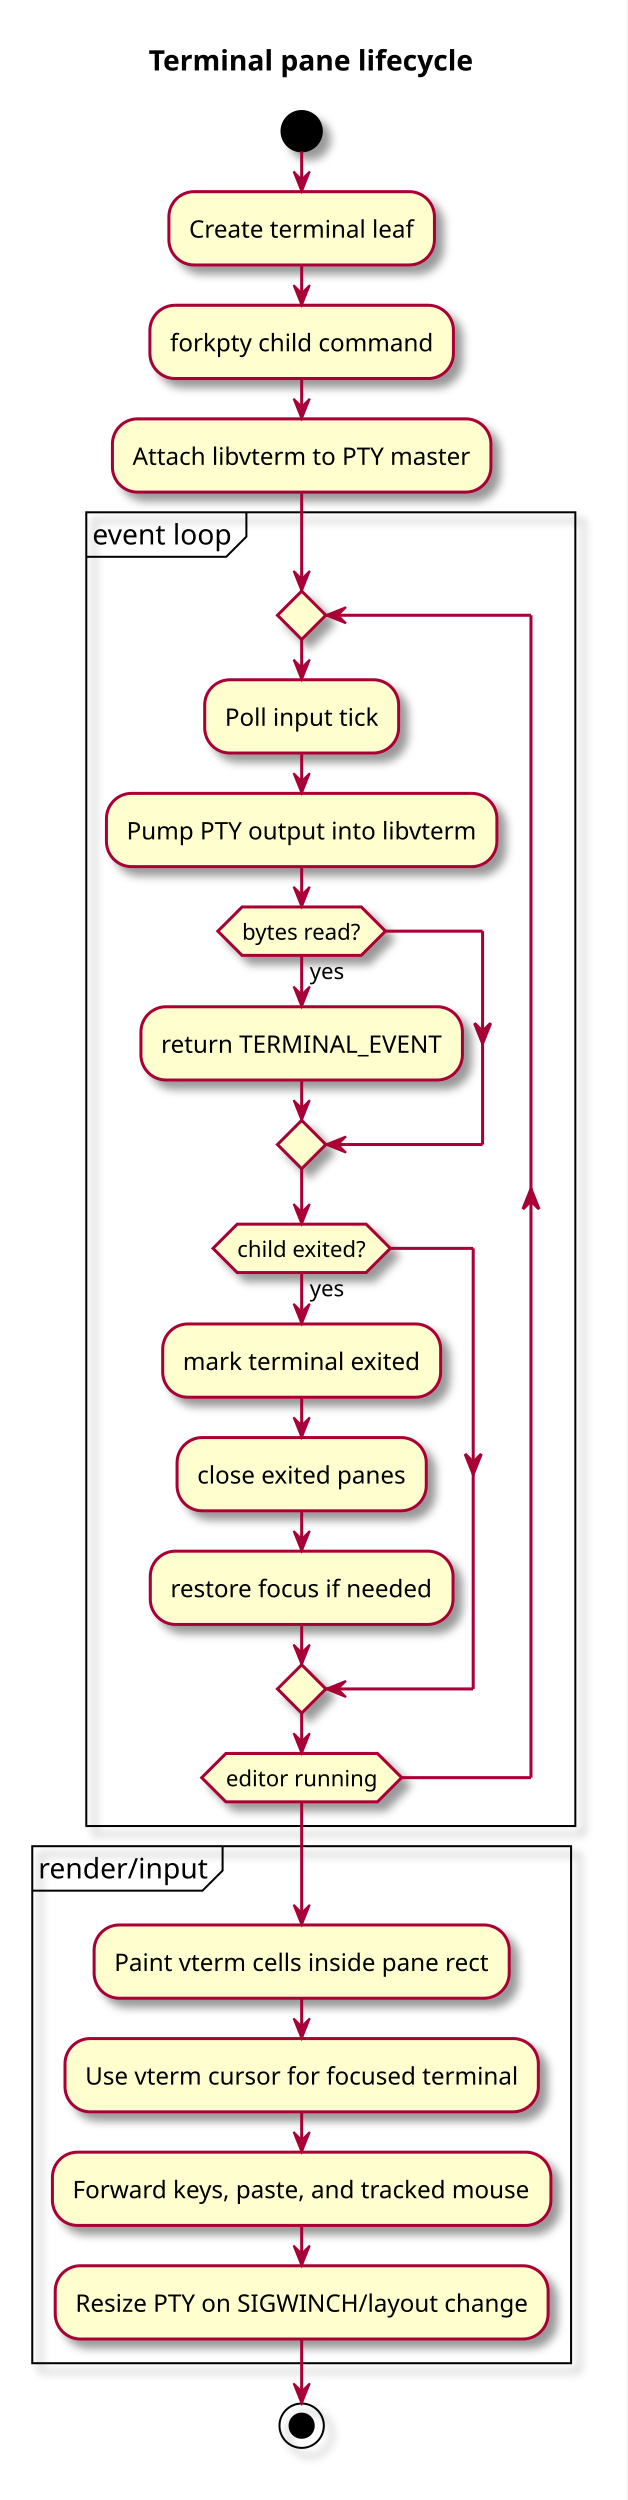
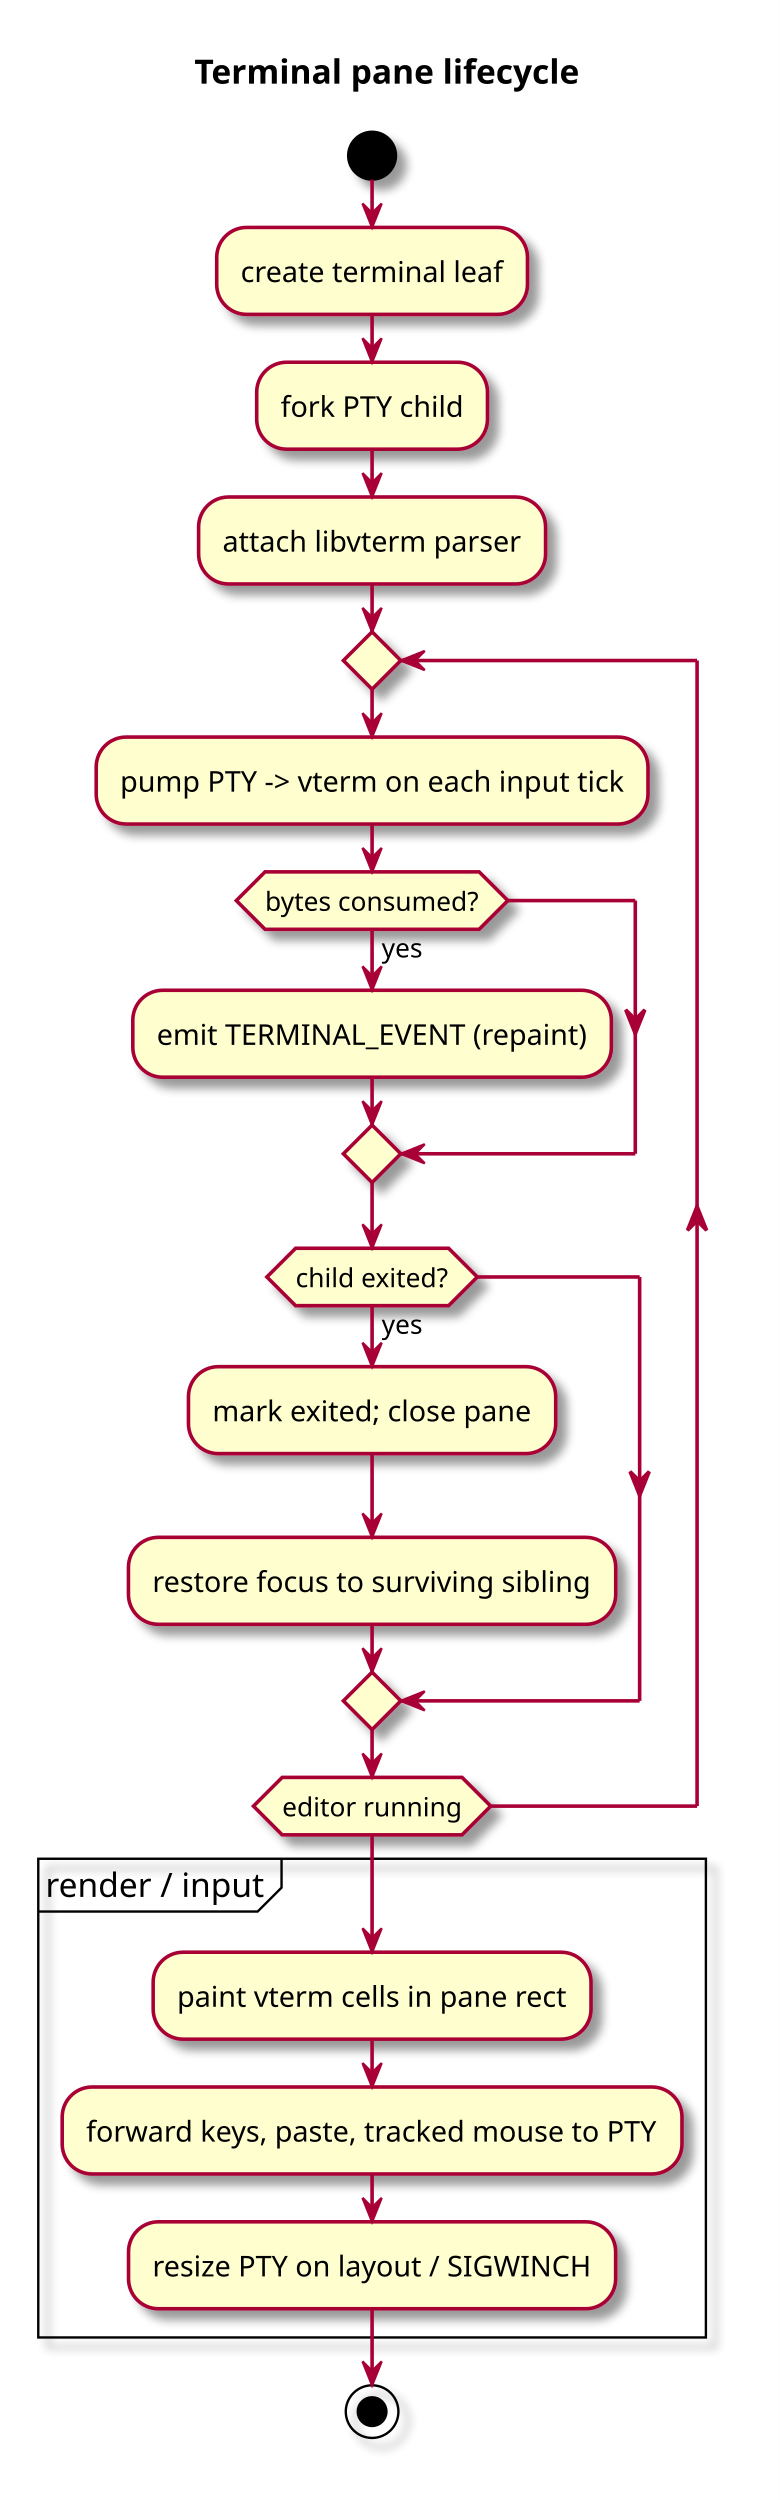
- <svg xmlns="http://www.w3.org/2000/svg" contentStyleType="text/css" data-diagram-type="ACTIVITY" height="1240px" preserveAspectRatio="none" style="width:311px;height:1240px;background:#FFFFFF;" version="1.1" viewBox="0 0 311 1240" width="311px" zoomAndPan="magnify">
+ <svg xmlns="http://www.w3.org/2000/svg" contentStyleType="text/css" data-diagram-type="ACTIVITY" height="1045px" preserveAspectRatio="none" style="width:326px;height:1045px;background:#FFFFFF;" version="1.1" viewBox="0 0 326 1045" width="326px" zoomAndPan="magnify">
  <defs>
-     <filter height="300%" id="f10js84vkyv97v" width="300%" x="-1" y="-1">
+     <filter height="300%" id="fn4xh7zdpq5az" width="300%" x="-1" y="-1">
      <feGaussianBlur result="blurOut" stdDeviation="2" />
      <feColorMatrix in="blurOut" result="blurOut2" type="matrix" values="0 0 0 0 0 0 0 0 0 0 0 0 0 0 0 0 0 0 .4 0" />
      <feOffset dx="4" dy="4" in="blurOut2" result="blurOut3" />
      <feBlend in="SourceGraphic" in2="blurOut3" mode="normal" />
    </filter>
  </defs>
  <rect width="100%" height="100%" fill="#FFFFFF" />
  <g>
    <g class="title" data-source-line="3">
-       <text fill="#000000" font-family="sans-serif" font-size="14" font-weight="700" lengthAdjust="spacing" textLength="161.881" x="73.74" y="34.966">Terminal pane lifecycle</text>
+       <text fill="#000000" font-family="sans-serif" font-size="14" font-weight="700" lengthAdjust="spacing" textLength="161.881" x="81.247" y="34.966">Terminal pane lifecycle</text>
    </g>
-     <ellipse cx="149.629" cy="65.068" fill="#000000" filter="url(#f10js84vkyv97v)" rx="10" ry="10" style="stroke:#000000;stroke-width:1;" />
-     <rect fill="#FEFECE" filter="url(#f10js84vkyv97v)" height="36.344" rx="12.5" ry="12.5" style="stroke:#A80036;stroke-width:1.5;" width="131.721" x="83.768" y="95.068" />
-     <text fill="#000000" font-family="sans-serif" font-size="12" lengthAdjust="spacing" textLength="111.721" x="93.768" y="117.896">Create terminal leaf</text>
-     <rect fill="#FEFECE" filter="url(#f10js84vkyv97v)" height="36.344" rx="12.5" ry="12.5" style="stroke:#A80036;stroke-width:1.5;" width="150.561" x="74.348" y="151.412" />
-     <text fill="#000000" font-family="sans-serif" font-size="12" lengthAdjust="spacing" textLength="130.561" x="84.348" y="174.24">forkpty child command</text>
-     <rect fill="#FEFECE" filter="url(#f10js84vkyv97v)" height="36.344" rx="12.5" ry="12.5" style="stroke:#A80036;stroke-width:1.5;" width="187.737" x="55.76" y="207.756" />
-     <text fill="#000000" font-family="sans-serif" font-size="12" lengthAdjust="spacing" textLength="167.737" x="65.76" y="230.584">Attach libvterm to PTY master</text>
-     <rect fill="none" filter="url(#f10js84vkyv97v)" height="651.615" style="stroke:#000000;stroke-width:1;" width="242.565" x="42.796" y="254.1" />
-     <path d="M122.208,254.1 L122.208,266.168 L112.208,276.168 L42.796,276.168" fill="none" style="stroke:#000000;stroke-width:1;" />
-     <text fill="#000000" font-family="sans-serif" font-size="14" lengthAdjust="spacing" textLength="69.412" x="45.796" y="270.066">event loop</text>
-     <rect fill="#FEFECE" filter="url(#f10js84vkyv97v)" height="36.344" rx="12.5" ry="12.5" style="stroke:#A80036;stroke-width:1.5;" width="96.189" x="101.534" y="337.168" />
-     <text fill="#000000" font-family="sans-serif" font-size="12" lengthAdjust="spacing" textLength="76.189" x="111.534" y="359.996">Poll input tick</text>
-     <rect fill="#FEFECE" filter="url(#f10js84vkyv97v)" height="36.344" rx="12.5" ry="12.5" style="stroke:#A80036;stroke-width:1.5;" width="193.665" x="52.796" y="393.512" />
-     <text fill="#000000" font-family="sans-serif" font-size="12" lengthAdjust="spacing" textLength="173.665" x="62.796" y="416.34">Pump PTY output into libvterm</text>
-     <rect fill="#FEFECE" filter="url(#f10js84vkyv97v)" height="36.344" rx="12.5" ry="12.5" style="stroke:#A80036;stroke-width:1.5;" width="159.465" x="69.896" y="499.347" />
-     <text fill="#000000" font-family="sans-serif" font-size="12" lengthAdjust="spacing" textLength="139.465" x="79.896" y="522.175">return TERMINAL_EVENT</text>
-     <polygon fill="#FEFECE" filter="url(#f10js84vkyv97v)" points="120.061,449.856,179.197,449.856,191.197,461.856,179.197,473.856,120.061,473.856,108.061,461.856,120.061,449.856" style="stroke:#A80036;stroke-width:1.5;" />
-     <text fill="#000000" font-family="sans-serif" font-size="11" lengthAdjust="spacing" textLength="17.083" x="153.629" y="485.615">yes</text>
-     <text fill="#000000" font-family="sans-serif" font-size="11" lengthAdjust="spacing" textLength="59.136" x="120.061" y="466.124">bytes read?</text>
-     <polygon fill="#FEFECE" filter="url(#f10js84vkyv97v)" points="149.629,555.692,161.629,567.692,149.629,579.692,137.629,567.692,149.629,555.692" style="stroke:#A80036;stroke-width:1.5;" />
-     <rect fill="#FEFECE" filter="url(#f10js84vkyv97v)" height="36.344" rx="12.5" ry="12.5" style="stroke:#A80036;stroke-width:1.5;" width="137.865" x="80.696" y="656.682" />
-     <text fill="#000000" font-family="sans-serif" font-size="12" lengthAdjust="spacing" textLength="117.865" x="90.696" y="679.51">mark terminal exited</text>
-     <rect fill="#FEFECE" filter="url(#f10js84vkyv97v)" height="36.344" rx="12.5" ry="12.5" style="stroke:#A80036;stroke-width:1.5;" width="123.609" x="87.824" y="713.027" />
-     <text fill="#000000" font-family="sans-serif" font-size="12" lengthAdjust="spacing" textLength="103.609" x="97.824" y="735.855">close exited panes</text>
-     <rect fill="#FEFECE" filter="url(#f10js84vkyv97v)" height="36.344" rx="12.5" ry="12.5" style="stroke:#A80036;stroke-width:1.5;" width="150.165" x="74.546" y="769.371" />
-     <text fill="#000000" font-family="sans-serif" font-size="12" lengthAdjust="spacing" textLength="130.165" x="84.546" y="792.199">restore focus if needed</text>
-     <polygon fill="#FEFECE" filter="url(#f10js84vkyv97v)" points="117.652,607.192,181.606,607.192,193.606,619.192,181.606,631.192,117.652,631.192,105.652,619.192,117.652,607.192" style="stroke:#A80036;stroke-width:1.5;" />
-     <text fill="#000000" font-family="sans-serif" font-size="11" lengthAdjust="spacing" textLength="17.083" x="153.629" y="642.95">yes</text>
-     <text fill="#000000" font-family="sans-serif" font-size="11" lengthAdjust="spacing" textLength="63.954" x="117.652" y="623.459">child exited?</text>
-     <polygon fill="#FEFECE" filter="url(#f10js84vkyv97v)" points="149.629,825.715,161.629,837.715,149.629,849.715,137.629,837.715,149.629,825.715" style="stroke:#A80036;stroke-width:1.5;" />
-     <polygon fill="#FEFECE" filter="url(#f10js84vkyv97v)" points="149.629,293.168,161.629,305.168,149.629,317.168,137.629,305.168,149.629,293.168" style="stroke:#A80036;stroke-width:1.5;" />
-     <polygon fill="#FEFECE" filter="url(#f10js84vkyv97v)" points="112.042,869.715,187.215,869.715,199.215,881.715,187.215,893.715,112.042,893.715,100.042,881.715,112.042,869.715" style="stroke:#A80036;stroke-width:1.5;" />
-     <text fill="#000000" font-family="sans-serif" font-size="11" lengthAdjust="spacing" textLength="75.173" x="112.042" y="885.983">editor running</text>
-     <rect fill="none" filter="url(#f10js84vkyv97v)" height="256.444" style="stroke:#000000;stroke-width:1;" width="267.258" x="16" y="915.715" />
-     <path d="M110.406,915.715 L110.406,927.783 L100.406,937.783 L16,937.783" fill="none" style="stroke:#000000;stroke-width:1;" />
-     <text fill="#000000" font-family="sans-serif" font-size="14" lengthAdjust="spacing" textLength="84.406" x="19" y="931.681">render/input</text>
-     <rect fill="#FEFECE" filter="url(#f10js84vkyv97v)" height="36.344" rx="12.5" ry="12.5" style="stroke:#A80036;stroke-width:1.5;" width="205.893" x="46.682" y="954.783" />
-     <text fill="#000000" font-family="sans-serif" font-size="12" lengthAdjust="spacing" textLength="185.893" x="56.682" y="977.611">Paint vterm cells inside pane rect</text>
-     <rect fill="#FEFECE" filter="url(#f10js84vkyv97v)" height="36.344" rx="12.5" ry="12.5" style="stroke:#A80036;stroke-width:1.5;" width="234.778" x="32.24" y="1011.127" />
-     <text fill="#000000" font-family="sans-serif" font-size="12" lengthAdjust="spacing" textLength="214.778" x="42.24" y="1033.955">Use vterm cursor for focused terminal</text>
-     <rect fill="#FEFECE" filter="url(#f10js84vkyv97v)" height="36.344" rx="12.5" ry="12.5" style="stroke:#A80036;stroke-width:1.5;" width="247.258" x="26" y="1067.471" />
-     <text fill="#000000" font-family="sans-serif" font-size="12" lengthAdjust="spacing" textLength="227.258" x="36" y="1090.299">Forward keys, paste, and tracked mouse</text>
-     <rect fill="#FEFECE" filter="url(#f10js84vkyv97v)" height="36.344" rx="12.5" ry="12.5" style="stroke:#A80036;stroke-width:1.5;" width="244.474" x="27.392" y="1123.815" />
-     <text fill="#000000" font-family="sans-serif" font-size="12" lengthAdjust="spacing" textLength="224.474" x="37.392" y="1146.643">Resize PTY on SIGWINCH/layout change</text>
-     <ellipse cx="149.629" cy="1203.159" fill="none" filter="url(#f10js84vkyv97v)" rx="11" ry="11" style="stroke:#000000;stroke-width:1;" />
-     <ellipse cx="149.629" cy="1203.159" fill="#000000" rx="6" ry="6" style="stroke:#000000;stroke-width:1;" />
-     <line style="stroke:#A80036;stroke-width:1.5;" x1="149.629" x2="149.629" y1="75.068" y2="95.068" />
-     <polygon fill="#A80036" points="145.629,85.068,149.629,95.068,153.629,85.068,149.629,89.068" style="stroke:#A80036;stroke-width:1;" />
-     <line style="stroke:#A80036;stroke-width:1.5;" x1="149.629" x2="149.629" y1="131.412" y2="151.412" />
-     <polygon fill="#A80036" points="145.629,141.412,149.629,151.412,153.629,141.412,149.629,145.412" style="stroke:#A80036;stroke-width:1;" />
-     <line style="stroke:#A80036;stroke-width:1.5;" x1="149.629" x2="149.629" y1="187.756" y2="207.756" />
-     <polygon fill="#A80036" points="145.629,197.756,149.629,207.756,153.629,197.756,149.629,201.756" style="stroke:#A80036;stroke-width:1;" />
-     <line style="stroke:#A80036;stroke-width:1.5;" x1="149.629" x2="149.629" y1="373.512" y2="393.512" />
-     <polygon fill="#A80036" points="145.629,383.512,149.629,393.512,153.629,383.512,149.629,387.512" style="stroke:#A80036;stroke-width:1;" />
-     <line style="stroke:#A80036;stroke-width:1.5;" x1="149.629" x2="149.629" y1="473.856" y2="499.347" />
-     <polygon fill="#A80036" points="145.629,489.347,149.629,499.347,153.629,489.347,149.629,493.347" style="stroke:#A80036;stroke-width:1;" />
-     <line style="stroke:#A80036;stroke-width:1.5;" x1="191.197" x2="239.361" y1="461.856" y2="461.856" />
-     <polygon fill="#A80036" points="235.361,507.519,239.361,517.519,243.361,507.519,239.361,511.519" style="stroke:#A80036;stroke-width:1.5;" />
-     <line style="stroke:#A80036;stroke-width:1.5;" x1="239.361" x2="239.361" y1="461.856" y2="567.692" />
-     <line style="stroke:#A80036;stroke-width:1.5;" x1="239.361" x2="161.629" y1="567.692" y2="567.692" />
-     <polygon fill="#A80036" points="171.629,563.692,161.629,567.692,171.629,571.692,167.629,567.692" style="stroke:#A80036;stroke-width:1;" />
-     <line style="stroke:#A80036;stroke-width:1.5;" x1="149.629" x2="149.629" y1="535.692" y2="555.692" />
-     <polygon fill="#A80036" points="145.629,545.692,149.629,555.692,153.629,545.692,149.629,549.692" style="stroke:#A80036;stroke-width:1;" />
-     <line style="stroke:#A80036;stroke-width:1.5;" x1="149.629" x2="149.629" y1="429.856" y2="449.856" />
-     <polygon fill="#A80036" points="145.629,439.856,149.629,449.856,153.629,439.856,149.629,443.856" style="stroke:#A80036;stroke-width:1;" />
-     <line style="stroke:#A80036;stroke-width:1.5;" x1="149.629" x2="149.629" y1="693.027" y2="713.027" />
-     <polygon fill="#A80036" points="145.629,703.027,149.629,713.027,153.629,703.027,149.629,707.027" style="stroke:#A80036;stroke-width:1;" />
-     <line style="stroke:#A80036;stroke-width:1.5;" x1="149.629" x2="149.629" y1="749.371" y2="769.371" />
-     <polygon fill="#A80036" points="145.629,759.371,149.629,769.371,153.629,759.371,149.629,763.371" style="stroke:#A80036;stroke-width:1;" />
-     <line style="stroke:#A80036;stroke-width:1.5;" x1="149.629" x2="149.629" y1="631.192" y2="656.682" />
-     <polygon fill="#A80036" points="145.629,646.682,149.629,656.682,153.629,646.682,149.629,650.682" style="stroke:#A80036;stroke-width:1;" />
-     <line style="stroke:#A80036;stroke-width:1.5;" x1="193.606" x2="234.711" y1="619.192" y2="619.192" />
-     <polygon fill="#A80036" points="230.711,721.199,234.711,731.199,238.711,721.199,234.711,725.199" style="stroke:#A80036;stroke-width:1.5;" />
-     <line style="stroke:#A80036;stroke-width:1.5;" x1="234.711" x2="234.711" y1="619.192" y2="837.715" />
-     <line style="stroke:#A80036;stroke-width:1.5;" x1="234.711" x2="161.629" y1="837.715" y2="837.715" />
-     <polygon fill="#A80036" points="171.629,833.715,161.629,837.715,171.629,841.715,167.629,837.715" style="stroke:#A80036;stroke-width:1;" />
-     <line style="stroke:#A80036;stroke-width:1.5;" x1="149.629" x2="149.629" y1="805.715" y2="825.715" />
-     <polygon fill="#A80036" points="145.629,815.715,149.629,825.715,153.629,815.715,149.629,819.715" style="stroke:#A80036;stroke-width:1;" />
-     <line style="stroke:#A80036;stroke-width:1.5;" x1="149.629" x2="149.629" y1="579.692" y2="607.192" />
-     <polygon fill="#A80036" points="145.629,597.192,149.629,607.192,153.629,597.192,149.629,601.192" style="stroke:#A80036;stroke-width:1;" />
-     <line style="stroke:#A80036;stroke-width:1.5;" x1="149.629" x2="149.629" y1="317.168" y2="337.168" />
-     <polygon fill="#A80036" points="145.629,327.168,149.629,337.168,153.629,327.168,149.629,331.168" style="stroke:#A80036;stroke-width:1;" />
-     <line style="stroke:#A80036;stroke-width:1.5;" x1="199.215" x2="263.361" y1="881.715" y2="881.715" />
-     <polygon fill="#A80036" points="259.361,599.692,263.361,589.692,267.361,599.692,263.361,595.692" style="stroke:#A80036;stroke-width:1.5;" />
-     <line style="stroke:#A80036;stroke-width:1.5;" x1="263.361" x2="263.361" y1="305.168" y2="881.715" />
-     <line style="stroke:#A80036;stroke-width:1.5;" x1="263.361" x2="161.629" y1="305.168" y2="305.168" />
-     <polygon fill="#A80036" points="171.629,301.168,161.629,305.168,171.629,309.168,167.629,305.168" style="stroke:#A80036;stroke-width:1;" />
-     <line style="stroke:#A80036;stroke-width:1.5;" x1="149.629" x2="149.629" y1="849.715" y2="869.715" />
-     <polygon fill="#A80036" points="145.629,859.715,149.629,869.715,153.629,859.715,149.629,863.715" style="stroke:#A80036;stroke-width:1;" />
-     <line style="stroke:#A80036;stroke-width:1.5;" x1="149.629" x2="149.629" y1="244.1" y2="293.168" />
-     <polygon fill="#A80036" points="145.629,283.168,149.629,293.168,153.629,283.168,149.629,287.168" style="stroke:#A80036;stroke-width:1;" />
-     <line style="stroke:#A80036;stroke-width:1.5;" x1="149.629" x2="149.629" y1="991.127" y2="1011.127" />
-     <polygon fill="#A80036" points="145.629,1001.127,149.629,1011.127,153.629,1001.127,149.629,1005.127" style="stroke:#A80036;stroke-width:1;" />
-     <line style="stroke:#A80036;stroke-width:1.5;" x1="149.629" x2="149.629" y1="1047.471" y2="1067.471" />
-     <polygon fill="#A80036" points="145.629,1057.471,149.629,1067.471,153.629,1057.471,149.629,1061.471" style="stroke:#A80036;stroke-width:1;" />
-     <line style="stroke:#A80036;stroke-width:1.5;" x1="149.629" x2="149.629" y1="1103.815" y2="1123.815" />
-     <polygon fill="#A80036" points="145.629,1113.815,149.629,1123.815,153.629,1113.815,149.629,1117.815" style="stroke:#A80036;stroke-width:1;" />
-     <line style="stroke:#A80036;stroke-width:1.5;" x1="149.629" x2="149.629" y1="893.715" y2="954.783" />
-     <polygon fill="#A80036" points="145.629,944.783,149.629,954.783,153.629,944.783,149.629,948.783" style="stroke:#A80036;stroke-width:1;" />
-     <line style="stroke:#A80036;stroke-width:1.5;" x1="149.629" x2="149.629" y1="1160.159" y2="1192.159" />
-     <polygon fill="#A80036" points="145.629,1182.159,149.629,1192.159,153.629,1182.159,149.629,1186.159" style="stroke:#A80036;stroke-width:1;" />
+     <ellipse cx="155.533" cy="65.068" fill="#000000" filter="url(#fn4xh7zdpq5az)" rx="10" ry="10" style="stroke:#000000;stroke-width:1;" />
+     <rect fill="#FEFECE" filter="url(#fn4xh7zdpq5az)" height="36.344" rx="12.5" ry="12.5" style="stroke:#A80036;stroke-width:1.5;" width="129.897" x="90.585" y="95.068" />
+     <text fill="#000000" font-family="sans-serif" font-size="12" lengthAdjust="spacing" textLength="109.897" x="100.585" y="117.896">create terminal leaf</text>
+     <rect fill="#FEFECE" filter="url(#fn4xh7zdpq5az)" height="36.344" rx="12.5" ry="12.5" style="stroke:#A80036;stroke-width:1.5;" width="96.465" x="107.301" y="151.412" />
+     <text fill="#000000" font-family="sans-serif" font-size="12" lengthAdjust="spacing" textLength="76.465" x="117.301" y="174.24">fork PTY child</text>
+     <rect fill="#FEFECE" filter="url(#fn4xh7zdpq5az)" height="36.344" rx="12.5" ry="12.5" style="stroke:#A80036;stroke-width:1.5;" width="145.029" x="83.018" y="207.756" />
+     <text fill="#000000" font-family="sans-serif" font-size="12" lengthAdjust="spacing" textLength="125.029" x="93.018" y="230.584">attach libvterm parser</text>
+     <rect fill="#FEFECE" filter="url(#fn4xh7zdpq5az)" height="36.344" rx="12.5" ry="12.5" style="stroke:#A80036;stroke-width:1.5;" width="230.649" x="40.208" y="308.1" />
+     <text fill="#000000" font-family="sans-serif" font-size="12" lengthAdjust="spacing" textLength="210.649" x="50.208" y="330.928">pump PTY -&gt; vterm on each input tick</text>
+     <rect fill="#FEFECE" filter="url(#fn4xh7zdpq5az)" height="36.344" rx="12.5" ry="12.5" style="stroke:#A80036;stroke-width:1.5;" width="200.037" x="55.514" y="413.935" />
+     <text fill="#000000" font-family="sans-serif" font-size="12" lengthAdjust="spacing" textLength="180.037" x="65.514" y="436.763">emit TERMINAL_EVENT (repaint)</text>
+     <polygon fill="#FEFECE" filter="url(#fn4xh7zdpq5az)" points="110.78,364.444,200.286,364.444,212.286,376.444,200.286,388.444,110.78,388.444,98.78,376.444,110.78,364.444" style="stroke:#A80036;stroke-width:1.5;" />
+     <text fill="#000000" font-family="sans-serif" font-size="11" lengthAdjust="spacing" textLength="17.083" x="159.533" y="400.203">yes</text>
+     <text fill="#000000" font-family="sans-serif" font-size="11" lengthAdjust="spacing" textLength="89.506" x="110.78" y="380.712">bytes consumed?</text>
+     <polygon fill="#FEFECE" filter="url(#fn4xh7zdpq5az)" points="155.533,470.279,167.533,482.279,155.533,494.279,143.533,482.279,155.533,470.279" style="stroke:#A80036;stroke-width:1.5;" />
+     <rect fill="#FEFECE" filter="url(#fn4xh7zdpq5az)" height="36.344" rx="12.5" ry="12.5" style="stroke:#A80036;stroke-width:1.5;" width="153.513" x="78.776" y="571.27" />
+     <text fill="#000000" font-family="sans-serif" font-size="12" lengthAdjust="spacing" textLength="133.513" x="88.776" y="594.098">mark exited; close pane</text>
+     <rect fill="#FEFECE" filter="url(#fn4xh7zdpq5az)" height="36.344" rx="12.5" ry="12.5" style="stroke:#A80036;stroke-width:1.5;" width="203.685" x="53.69" y="642.615" />
+     <text fill="#000000" font-family="sans-serif" font-size="12" lengthAdjust="spacing" textLength="183.685" x="63.69" y="665.443">restore focus to surviving sibling</text>
+     <polygon fill="#FEFECE" filter="url(#fn4xh7zdpq5az)" points="123.556,521.779,187.51,521.779,199.51,533.779,187.51,545.779,123.556,545.779,111.556,533.779,123.556,521.779" style="stroke:#A80036;stroke-width:1.5;" />
+     <text fill="#000000" font-family="sans-serif" font-size="11" lengthAdjust="spacing" textLength="17.083" x="159.533" y="557.538">yes</text>
+     <text fill="#000000" font-family="sans-serif" font-size="11" lengthAdjust="spacing" textLength="63.954" x="123.556" y="538.047">child exited?</text>
+     <polygon fill="#FEFECE" filter="url(#fn4xh7zdpq5az)" points="155.533,698.959,167.533,710.959,155.533,722.959,143.533,710.959,155.533,698.959" style="stroke:#A80036;stroke-width:1.5;" />
+     <polygon fill="#FEFECE" filter="url(#fn4xh7zdpq5az)" points="155.533,264.1,167.533,276.1,155.533,288.1,143.533,276.1,155.533,264.1" style="stroke:#A80036;stroke-width:1.5;" />
+     <polygon fill="#FEFECE" filter="url(#fn4xh7zdpq5az)" points="117.946,742.959,193.12,742.959,205.12,754.959,193.12,766.959,117.946,766.959,105.946,754.959,117.946,742.959" style="stroke:#A80036;stroke-width:1.5;" />
+     <text fill="#000000" font-family="sans-serif" font-size="11" lengthAdjust="spacing" textLength="75.173" x="117.946" y="759.227">editor running</text>
+     <rect fill="none" filter="url(#fn4xh7zdpq5az)" height="200.1" style="stroke:#000000;stroke-width:1;" width="279.066" x="16" y="776.959" />
+     <path d="M117.686,776.959 L117.686,789.027 L107.686,799.027 L16,799.027" fill="none" style="stroke:#000000;stroke-width:1;" />
+     <text fill="#000000" font-family="sans-serif" font-size="14" lengthAdjust="spacing" textLength="91.686" x="19" y="792.924">render / input</text>
+     <rect fill="#FEFECE" filter="url(#fn4xh7zdpq5az)" height="36.344" rx="12.5" ry="12.5" style="stroke:#A80036;stroke-width:1.5;" width="183.021" x="64.022" y="816.027" />
+     <text fill="#000000" font-family="sans-serif" font-size="12" lengthAdjust="spacing" textLength="163.021" x="74.022" y="838.855">paint vterm cells in pane rect</text>
+     <rect fill="#FEFECE" filter="url(#fn4xh7zdpq5az)" height="36.344" rx="12.5" ry="12.5" style="stroke:#A80036;stroke-width:1.5;" width="259.066" x="26" y="872.371" />
+     <text fill="#000000" font-family="sans-serif" font-size="12" lengthAdjust="spacing" textLength="239.066" x="36" y="895.199">forward keys, paste, tracked mouse to PTY</text>
+     <rect fill="#FEFECE" filter="url(#fn4xh7zdpq5az)" height="36.344" rx="12.5" ry="12.5" style="stroke:#A80036;stroke-width:1.5;" width="203.613" x="53.726" y="928.715" />
+     <text fill="#000000" font-family="sans-serif" font-size="12" lengthAdjust="spacing" textLength="183.613" x="63.726" y="951.543">resize PTY on layout / SIGWINCH</text>
+     <ellipse cx="155.533" cy="1008.059" fill="none" filter="url(#fn4xh7zdpq5az)" rx="11" ry="11" style="stroke:#000000;stroke-width:1;" />
+     <ellipse cx="155.533" cy="1008.059" fill="#000000" rx="6" ry="6" style="stroke:#000000;stroke-width:1;" />
+     <line style="stroke:#A80036;stroke-width:1.5;" x1="155.533" x2="155.533" y1="75.068" y2="95.068" />
+     <polygon fill="#A80036" points="151.533,85.068,155.533,95.068,159.533,85.068,155.533,89.068" style="stroke:#A80036;stroke-width:1;" />
+     <line style="stroke:#A80036;stroke-width:1.5;" x1="155.533" x2="155.533" y1="131.412" y2="151.412" />
+     <polygon fill="#A80036" points="151.533,141.412,155.533,151.412,159.533,141.412,155.533,145.412" style="stroke:#A80036;stroke-width:1;" />
+     <line style="stroke:#A80036;stroke-width:1.5;" x1="155.533" x2="155.533" y1="187.756" y2="207.756" />
+     <polygon fill="#A80036" points="151.533,197.756,155.533,207.756,159.533,197.756,155.533,201.756" style="stroke:#A80036;stroke-width:1;" />
+     <line style="stroke:#A80036;stroke-width:1.5;" x1="155.533" x2="155.533" y1="388.444" y2="413.935" />
+     <polygon fill="#A80036" points="151.533,403.935,155.533,413.935,159.533,403.935,155.533,407.935" style="stroke:#A80036;stroke-width:1;" />
+     <line style="stroke:#A80036;stroke-width:1.5;" x1="212.286" x2="265.551" y1="376.444" y2="376.444" />
+     <polygon fill="#A80036" points="261.551,422.107,265.551,432.107,269.551,422.107,265.551,426.107" style="stroke:#A80036;stroke-width:1.5;" />
+     <line style="stroke:#A80036;stroke-width:1.5;" x1="265.551" x2="265.551" y1="376.444" y2="482.279" />
+     <line style="stroke:#A80036;stroke-width:1.5;" x1="265.551" x2="167.533" y1="482.279" y2="482.279" />
+     <polygon fill="#A80036" points="177.533,478.279,167.533,482.279,177.533,486.279,173.533,482.279" style="stroke:#A80036;stroke-width:1;" />
+     <line style="stroke:#A80036;stroke-width:1.5;" x1="155.533" x2="155.533" y1="450.279" y2="470.279" />
+     <polygon fill="#A80036" points="151.533,460.279,155.533,470.279,159.533,460.279,155.533,464.279" style="stroke:#A80036;stroke-width:1;" />
+     <line style="stroke:#A80036;stroke-width:1.5;" x1="155.533" x2="155.533" y1="344.444" y2="364.444" />
+     <polygon fill="#A80036" points="151.533,354.444,155.533,364.444,159.533,354.444,155.533,358.444" style="stroke:#A80036;stroke-width:1;" />
+     <line style="stroke:#A80036;stroke-width:1.5;" x1="155.533" x2="155.533" y1="607.615" y2="642.615" />
+     <polygon fill="#A80036" points="151.533,632.615,155.533,642.615,159.533,632.615,155.533,636.615" style="stroke:#A80036;stroke-width:1;" />
+     <line style="stroke:#A80036;stroke-width:1.5;" x1="155.533" x2="155.533" y1="545.779" y2="571.27" />
+     <polygon fill="#A80036" points="151.533,561.27,155.533,571.27,159.533,561.27,155.533,565.27" style="stroke:#A80036;stroke-width:1;" />
+     <line style="stroke:#A80036;stroke-width:1.5;" x1="199.51" x2="267.375" y1="533.779" y2="533.779" />
+     <polygon fill="#A80036" points="263.375,615.115,267.375,625.115,271.375,615.115,267.375,619.115" style="stroke:#A80036;stroke-width:1.5;" />
+     <line style="stroke:#A80036;stroke-width:1.5;" x1="267.375" x2="267.375" y1="533.779" y2="710.959" />
+     <line style="stroke:#A80036;stroke-width:1.5;" x1="267.375" x2="167.533" y1="710.959" y2="710.959" />
+     <polygon fill="#A80036" points="177.533,706.959,167.533,710.959,177.533,714.959,173.533,710.959" style="stroke:#A80036;stroke-width:1;" />
+     <line style="stroke:#A80036;stroke-width:1.5;" x1="155.533" x2="155.533" y1="678.959" y2="698.959" />
+     <polygon fill="#A80036" points="151.533,688.959,155.533,698.959,159.533,688.959,155.533,692.959" style="stroke:#A80036;stroke-width:1;" />
+     <line style="stroke:#A80036;stroke-width:1.5;" x1="155.533" x2="155.533" y1="494.279" y2="521.779" />
+     <polygon fill="#A80036" points="151.533,511.779,155.533,521.779,159.533,511.779,155.533,515.779" style="stroke:#A80036;stroke-width:1;" />
+     <line style="stroke:#A80036;stroke-width:1.5;" x1="155.533" x2="155.533" y1="288.1" y2="308.1" />
+     <polygon fill="#A80036" points="151.533,298.1,155.533,308.1,159.533,298.1,155.533,302.1" style="stroke:#A80036;stroke-width:1;" />
+     <line style="stroke:#A80036;stroke-width:1.5;" x1="205.12" x2="291.375" y1="754.959" y2="754.959" />
+     <polygon fill="#A80036" points="287.375,514.279,291.375,504.279,295.375,514.279,291.375,510.279" style="stroke:#A80036;stroke-width:1.5;" />
+     <line style="stroke:#A80036;stroke-width:1.5;" x1="291.375" x2="291.375" y1="276.1" y2="754.959" />
+     <line style="stroke:#A80036;stroke-width:1.5;" x1="291.375" x2="167.533" y1="276.1" y2="276.1" />
+     <polygon fill="#A80036" points="177.533,272.1,167.533,276.1,177.533,280.1,173.533,276.1" style="stroke:#A80036;stroke-width:1;" />
+     <line style="stroke:#A80036;stroke-width:1.5;" x1="155.533" x2="155.533" y1="722.959" y2="742.959" />
+     <polygon fill="#A80036" points="151.533,732.959,155.533,742.959,159.533,732.959,155.533,736.959" style="stroke:#A80036;stroke-width:1;" />
+     <line style="stroke:#A80036;stroke-width:1.5;" x1="155.533" x2="155.533" y1="244.1" y2="264.1" />
+     <polygon fill="#A80036" points="151.533,254.1,155.533,264.1,159.533,254.1,155.533,258.1" style="stroke:#A80036;stroke-width:1;" />
+     <line style="stroke:#A80036;stroke-width:1.5;" x1="155.533" x2="155.533" y1="852.371" y2="872.371" />
+     <polygon fill="#A80036" points="151.533,862.371,155.533,872.371,159.533,862.371,155.533,866.371" style="stroke:#A80036;stroke-width:1;" />
+     <line style="stroke:#A80036;stroke-width:1.5;" x1="155.533" x2="155.533" y1="908.715" y2="928.715" />
+     <polygon fill="#A80036" points="151.533,918.715,155.533,928.715,159.533,918.715,155.533,922.715" style="stroke:#A80036;stroke-width:1;" />
+     <line style="stroke:#A80036;stroke-width:1.5;" x1="155.533" x2="155.533" y1="766.959" y2="816.027" />
+     <polygon fill="#A80036" points="151.533,806.027,155.533,816.027,159.533,806.027,155.533,810.027" style="stroke:#A80036;stroke-width:1;" />
+     <line style="stroke:#A80036;stroke-width:1.5;" x1="155.533" x2="155.533" y1="965.059" y2="997.059" />
+     <polygon fill="#A80036" points="151.533,987.059,155.533,997.059,159.533,987.059,155.533,991.059" style="stroke:#A80036;stroke-width:1;" />
  </g>
</svg>
